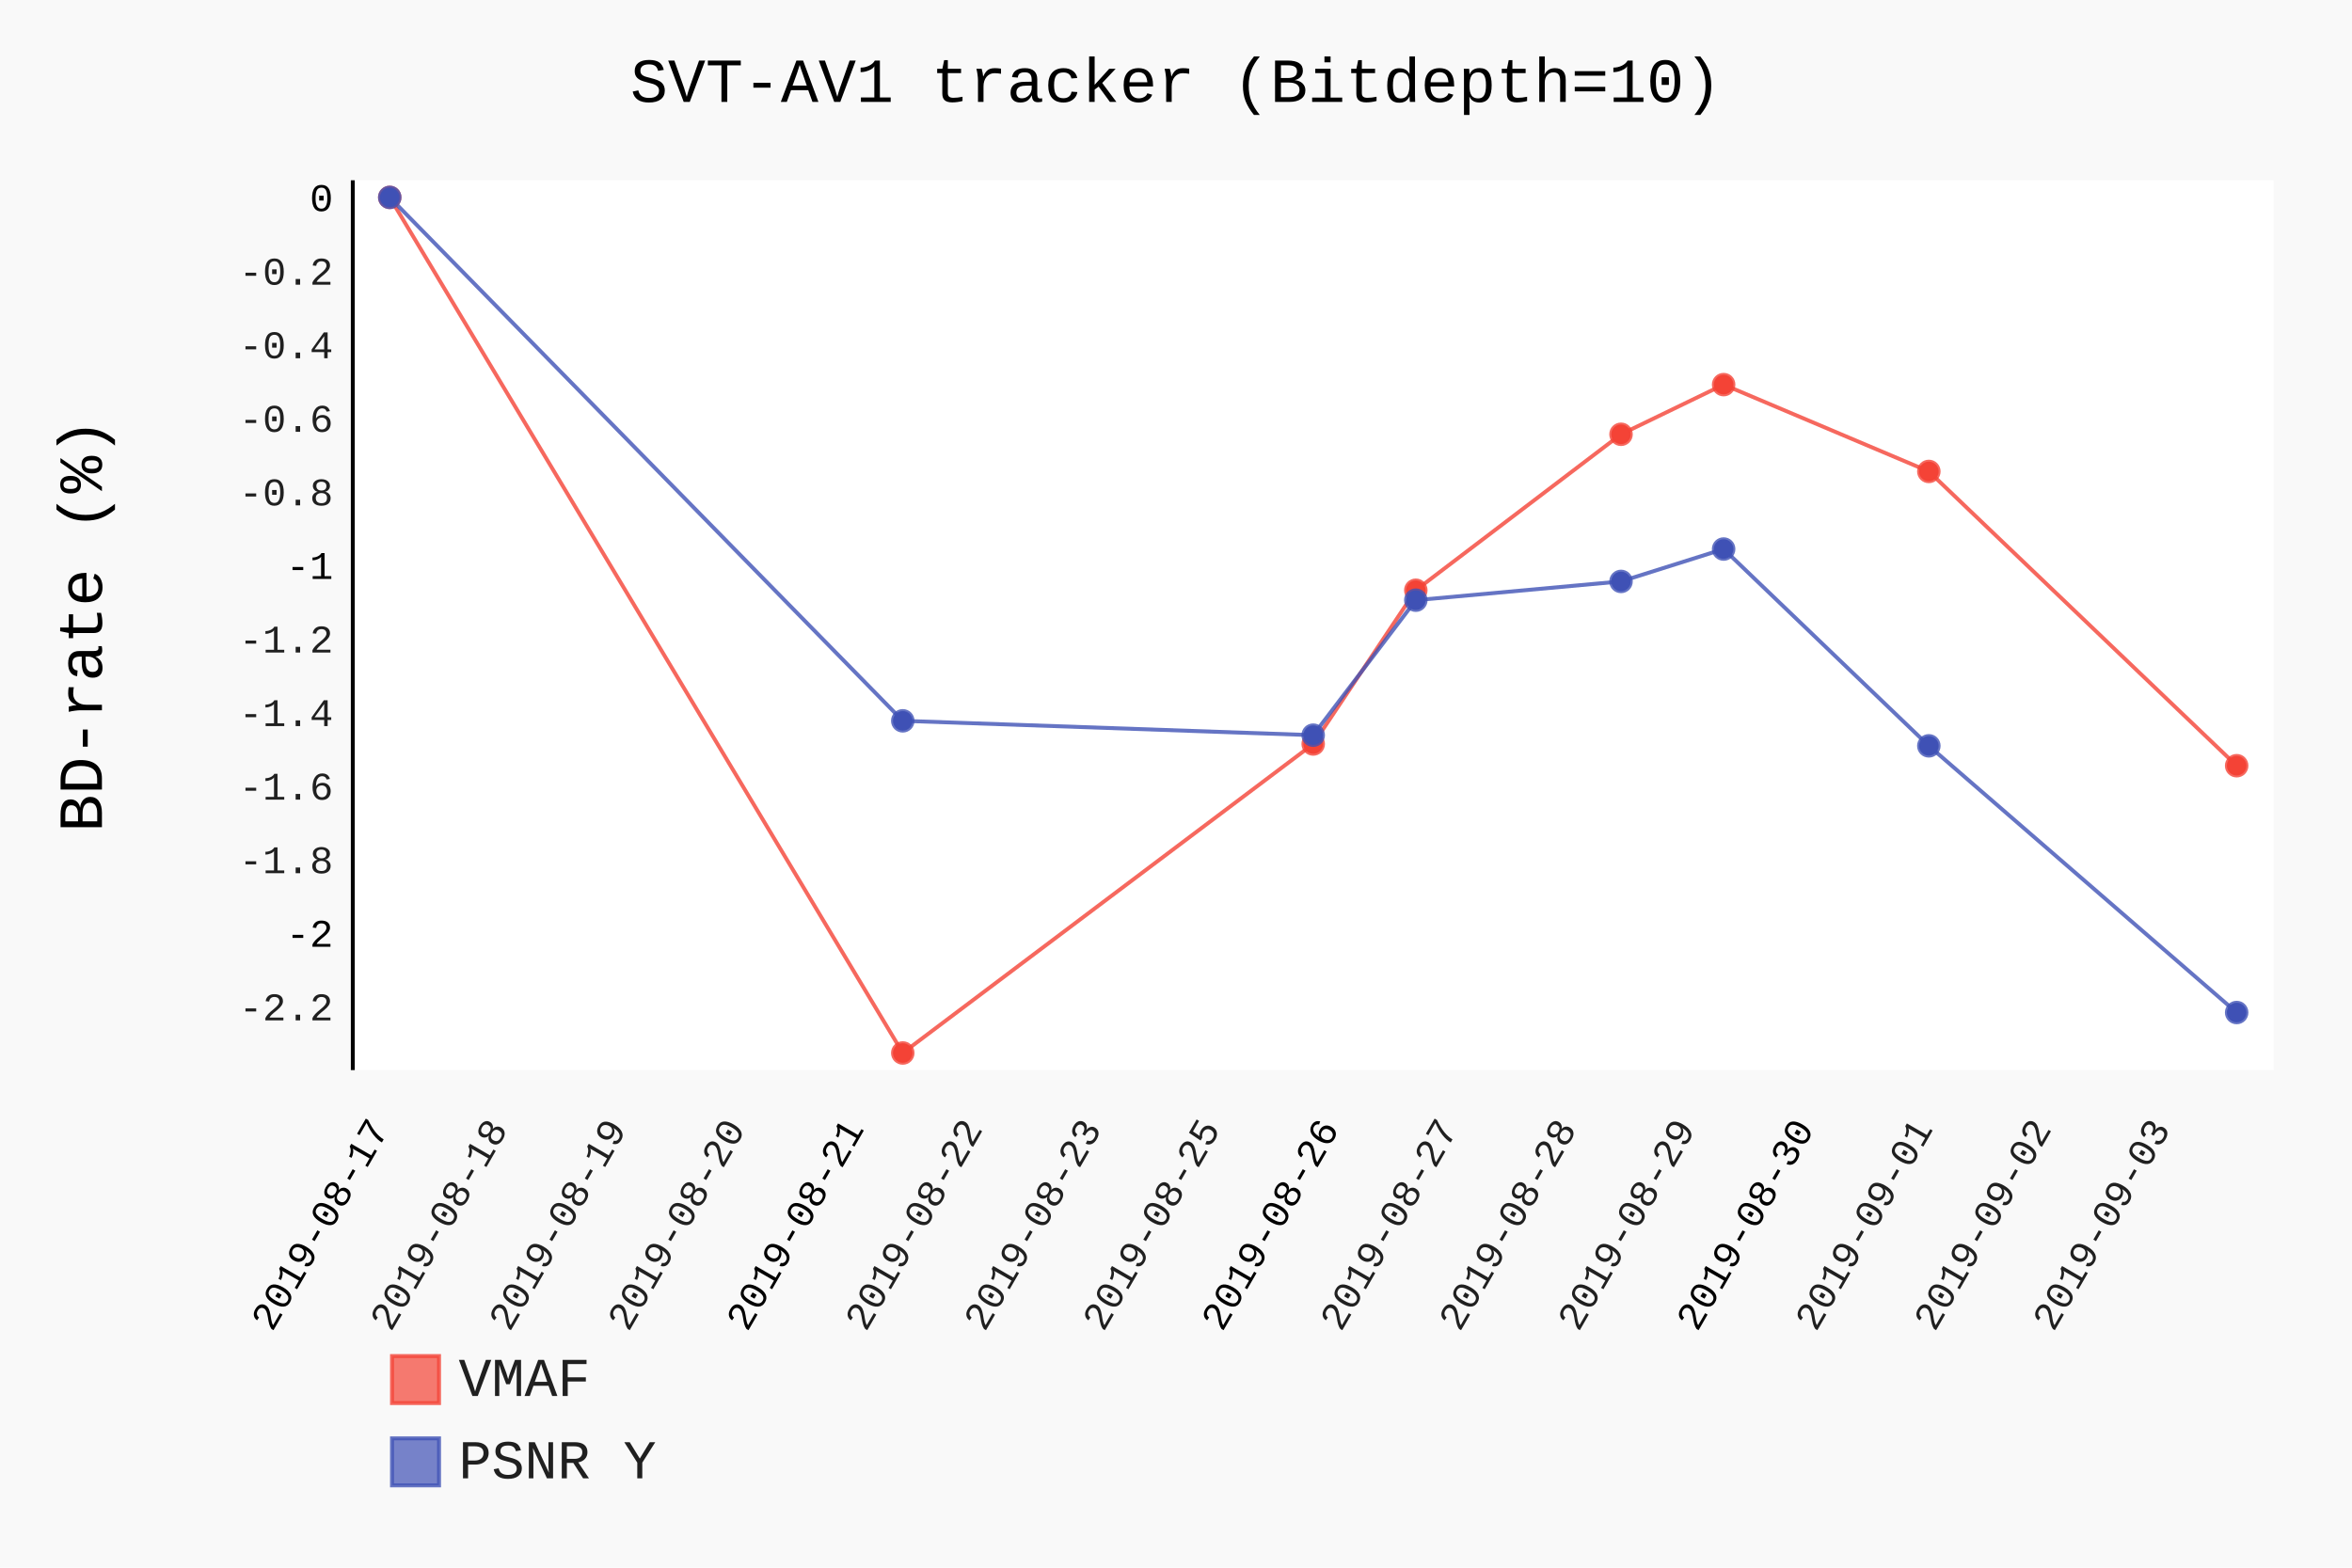
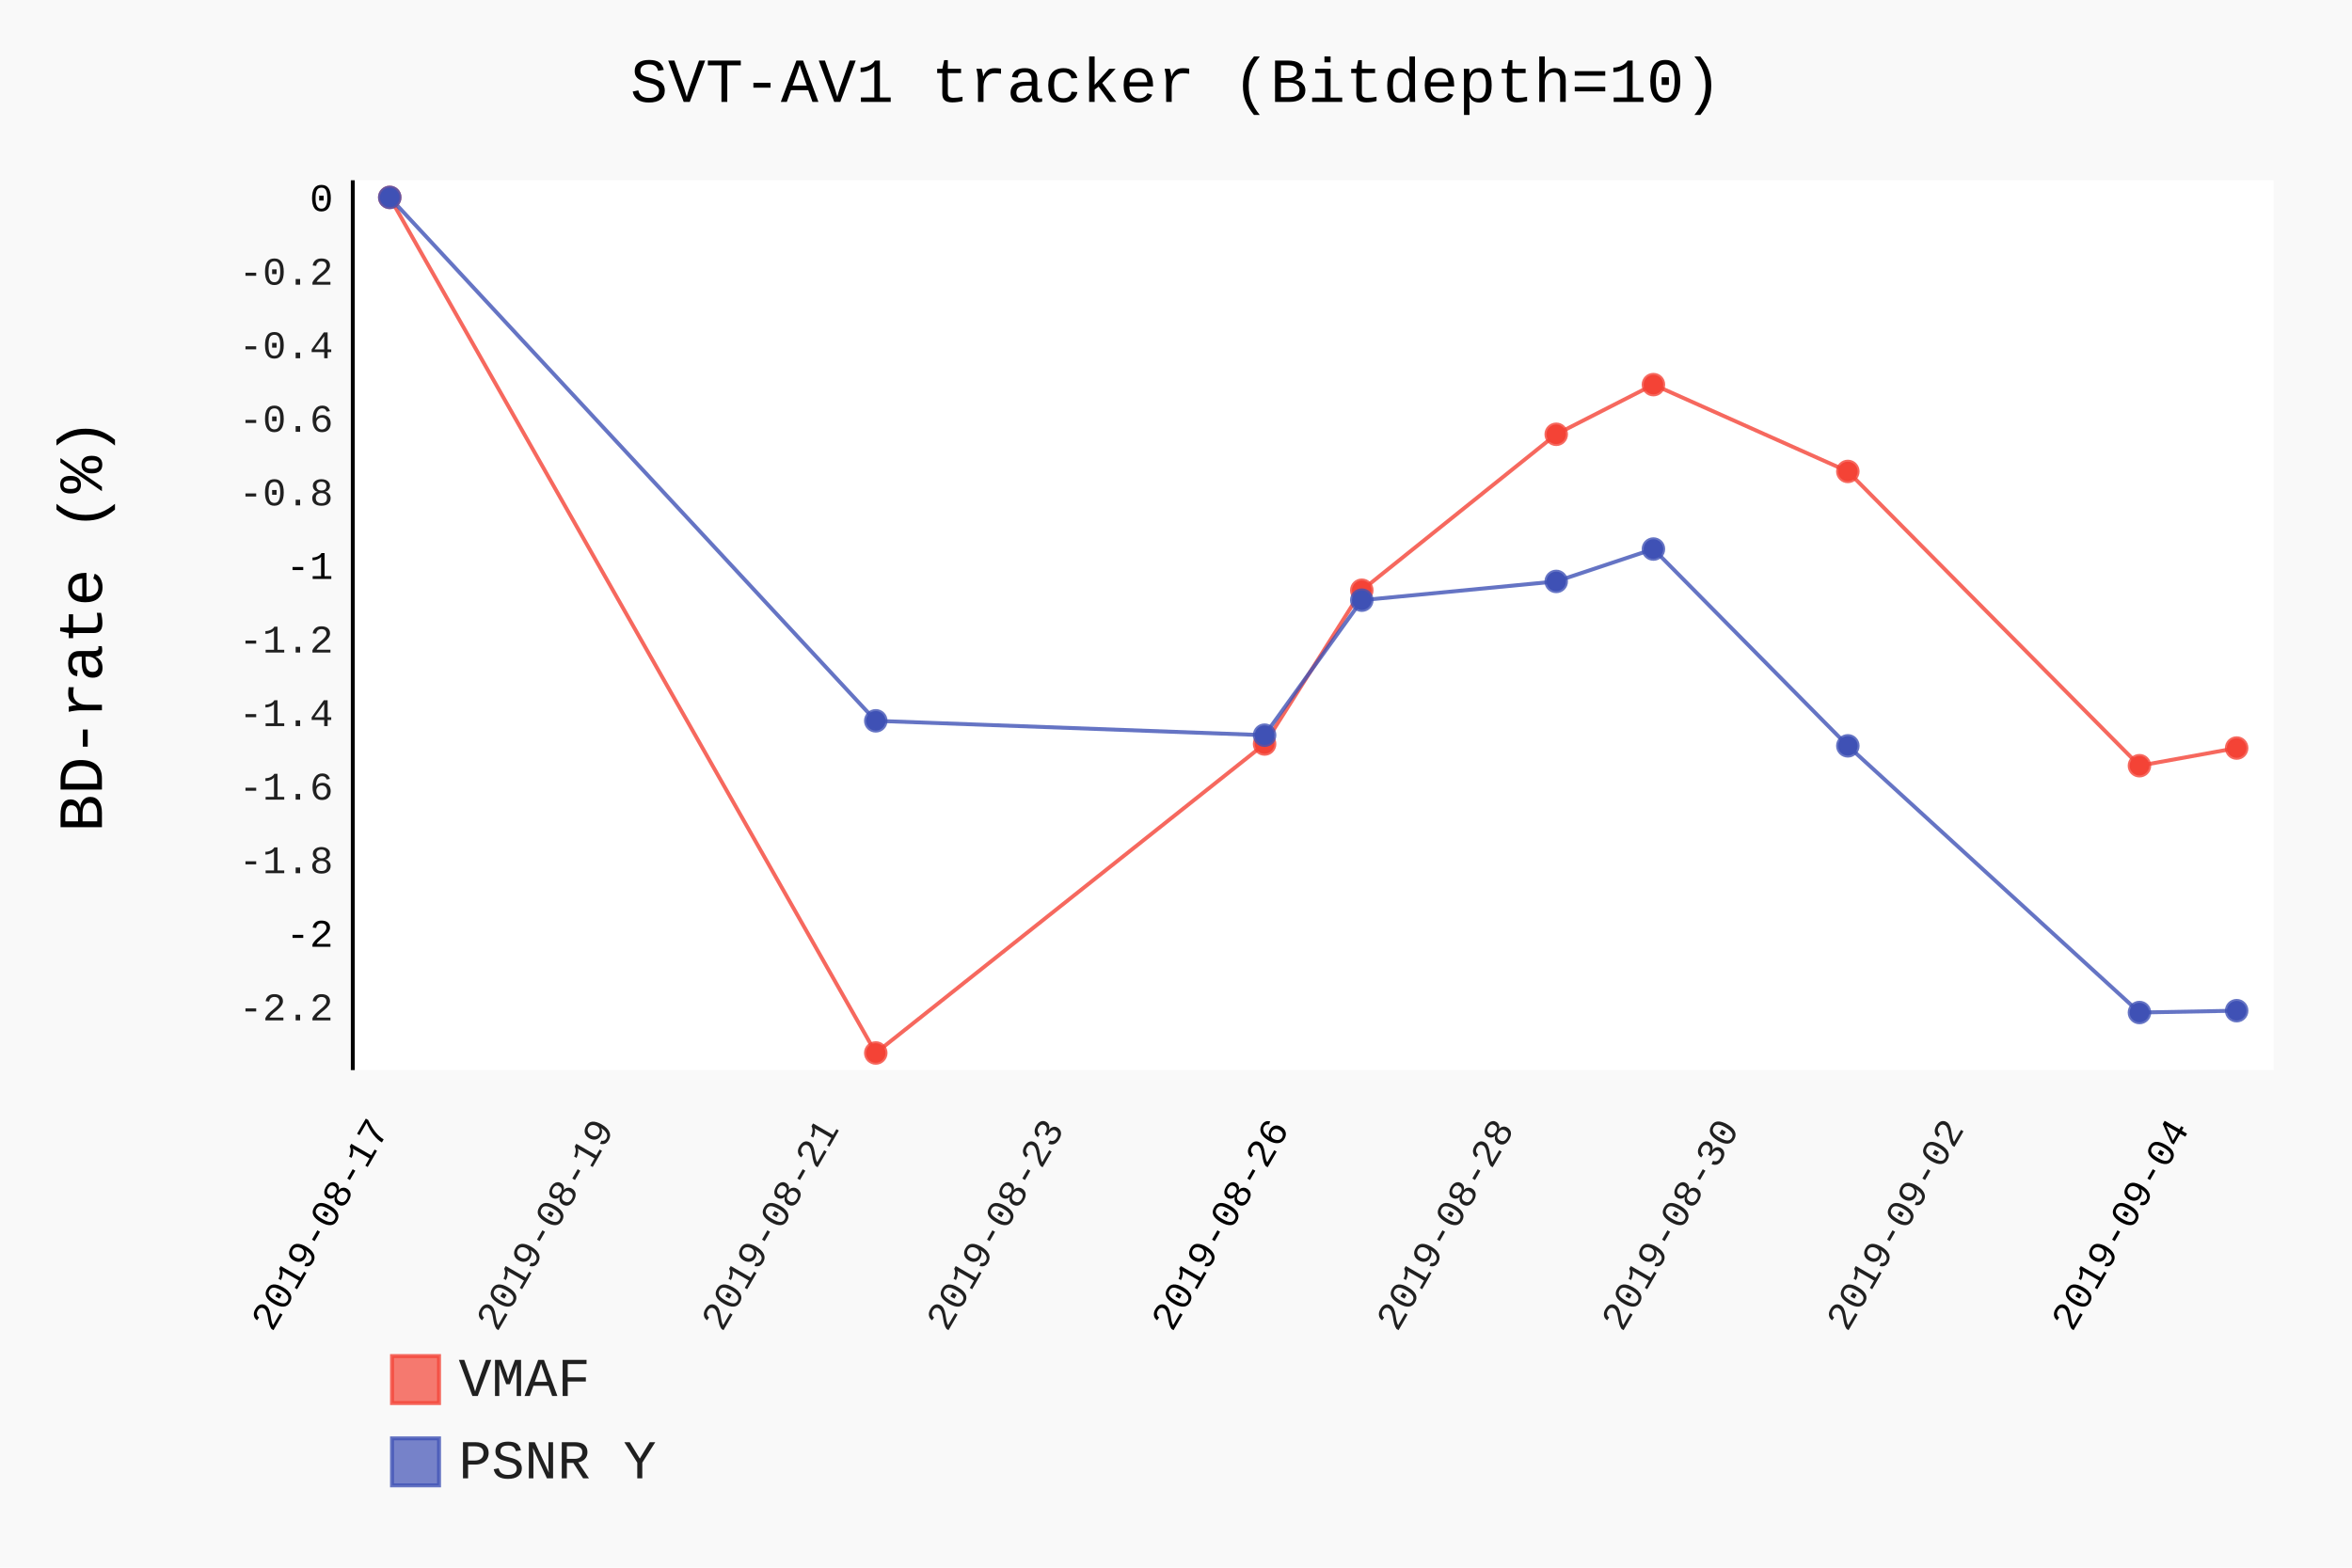
- <svg xmlns="http://www.w3.org/2000/svg" id="chart-e56df686-d0ec-4c31-8e5a-a6c27608fdf3" class="pygal-chart" viewBox="0 0 600 400">
+ <svg xmlns="http://www.w3.org/2000/svg" id="chart-5374470c-604e-4ebb-a780-2211a1948fdf" class="pygal-chart" viewBox="0 0 600 400">
  <defs>
-     <style type="text/css">#chart-e56df686-d0ec-4c31-8e5a-a6c27608fdf3{-webkit-user-select:none;-webkit-font-smoothing:antialiased;font-family:Consolas,"Liberation Mono",Menlo,Courier,monospace}#chart-e56df686-d0ec-4c31-8e5a-a6c27608fdf3 .title{font-family:Consolas,"Liberation Mono",Menlo,Courier,monospace;font-size:16px}#chart-e56df686-d0ec-4c31-8e5a-a6c27608fdf3 .legends .legend text{font-family:Consolas,"Liberation Mono",Menlo,Courier,monospace;font-size:14px}#chart-e56df686-d0ec-4c31-8e5a-a6c27608fdf3 .axis text{font-family:Consolas,"Liberation Mono",Menlo,Courier,monospace;font-size:10px}#chart-e56df686-d0ec-4c31-8e5a-a6c27608fdf3 .axis text.major{font-family:Consolas,"Liberation Mono",Menlo,Courier,monospace;font-size:10px}#chart-e56df686-d0ec-4c31-8e5a-a6c27608fdf3 .text-overlay text.value{font-family:Consolas,"Liberation Mono",Menlo,Courier,monospace;font-size:16px}#chart-e56df686-d0ec-4c31-8e5a-a6c27608fdf3 .text-overlay text.label{font-family:Consolas,"Liberation Mono",Menlo,Courier,monospace;font-size:10px}#chart-e56df686-d0ec-4c31-8e5a-a6c27608fdf3 .tooltip{font-family:Consolas,"Liberation Mono",Menlo,Courier,monospace;font-size:14px}#chart-e56df686-d0ec-4c31-8e5a-a6c27608fdf3 text.no_data{font-family:Consolas,"Liberation Mono",Menlo,Courier,monospace;font-size:64px}
- #chart-e56df686-d0ec-4c31-8e5a-a6c27608fdf3{background-color:rgba(249,249,249,1)}#chart-e56df686-d0ec-4c31-8e5a-a6c27608fdf3 path,#chart-e56df686-d0ec-4c31-8e5a-a6c27608fdf3 line,#chart-e56df686-d0ec-4c31-8e5a-a6c27608fdf3 rect,#chart-e56df686-d0ec-4c31-8e5a-a6c27608fdf3 circle{-webkit-transition:150ms;-moz-transition:150ms;transition:150ms}#chart-e56df686-d0ec-4c31-8e5a-a6c27608fdf3 .graph &gt; .background{fill:rgba(249,249,249,1)}#chart-e56df686-d0ec-4c31-8e5a-a6c27608fdf3 .plot &gt; .background{fill:rgba(255,255,255,1)}#chart-e56df686-d0ec-4c31-8e5a-a6c27608fdf3 .graph{fill:rgba(0,0,0,.87)}#chart-e56df686-d0ec-4c31-8e5a-a6c27608fdf3 text.no_data{fill:rgba(0,0,0,1)}#chart-e56df686-d0ec-4c31-8e5a-a6c27608fdf3 .title{fill:rgba(0,0,0,1)}#chart-e56df686-d0ec-4c31-8e5a-a6c27608fdf3 .legends .legend text{fill:rgba(0,0,0,.87)}#chart-e56df686-d0ec-4c31-8e5a-a6c27608fdf3 .legends .legend:hover text{fill:rgba(0,0,0,1)}#chart-e56df686-d0ec-4c31-8e5a-a6c27608fdf3 .axis .line{stroke:rgba(0,0,0,1)}#chart-e56df686-d0ec-4c31-8e5a-a6c27608fdf3 .axis .guide.line{stroke:rgba(0,0,0,.54)}#chart-e56df686-d0ec-4c31-8e5a-a6c27608fdf3 .axis .major.line{stroke:rgba(0,0,0,.87)}#chart-e56df686-d0ec-4c31-8e5a-a6c27608fdf3 .axis text.major{fill:rgba(0,0,0,1)}#chart-e56df686-d0ec-4c31-8e5a-a6c27608fdf3 .axis.y .guides:hover .guide.line,#chart-e56df686-d0ec-4c31-8e5a-a6c27608fdf3 .line-graph .axis.x .guides:hover .guide.line,#chart-e56df686-d0ec-4c31-8e5a-a6c27608fdf3 .stackedline-graph .axis.x .guides:hover .guide.line,#chart-e56df686-d0ec-4c31-8e5a-a6c27608fdf3 .xy-graph .axis.x .guides:hover .guide.line{stroke:rgba(0,0,0,1)}#chart-e56df686-d0ec-4c31-8e5a-a6c27608fdf3 .axis .guides:hover text{fill:rgba(0,0,0,1)}#chart-e56df686-d0ec-4c31-8e5a-a6c27608fdf3 .reactive{fill-opacity:.7;stroke-opacity:.8}#chart-e56df686-d0ec-4c31-8e5a-a6c27608fdf3 .ci{stroke:rgba(0,0,0,.87)}#chart-e56df686-d0ec-4c31-8e5a-a6c27608fdf3 .reactive.active,#chart-e56df686-d0ec-4c31-8e5a-a6c27608fdf3 .active .reactive{fill-opacity:.8;stroke-opacity:.9;stroke-width:4}#chart-e56df686-d0ec-4c31-8e5a-a6c27608fdf3 .ci .reactive.active{stroke-width:1.5}#chart-e56df686-d0ec-4c31-8e5a-a6c27608fdf3 .series text{fill:rgba(0,0,0,1)}#chart-e56df686-d0ec-4c31-8e5a-a6c27608fdf3 .tooltip rect{fill:rgba(255,255,255,1);stroke:rgba(0,0,0,1);-webkit-transition:opacity 150ms;-moz-transition:opacity 150ms;transition:opacity 150ms}#chart-e56df686-d0ec-4c31-8e5a-a6c27608fdf3 .tooltip .label{fill:rgba(0,0,0,.87)}#chart-e56df686-d0ec-4c31-8e5a-a6c27608fdf3 .tooltip .label{fill:rgba(0,0,0,.87)}#chart-e56df686-d0ec-4c31-8e5a-a6c27608fdf3 .tooltip .legend{font-size:.8em;fill:rgba(0,0,0,.54)}#chart-e56df686-d0ec-4c31-8e5a-a6c27608fdf3 .tooltip .x_label{font-size:.6em;fill:rgba(0,0,0,1)}#chart-e56df686-d0ec-4c31-8e5a-a6c27608fdf3 .tooltip .xlink{font-size:.5em;text-decoration:underline}#chart-e56df686-d0ec-4c31-8e5a-a6c27608fdf3 .tooltip .value{font-size:1.5em}#chart-e56df686-d0ec-4c31-8e5a-a6c27608fdf3 .bound{font-size:.5em}#chart-e56df686-d0ec-4c31-8e5a-a6c27608fdf3 .max-value{font-size:.75em;fill:rgba(0,0,0,.54)}#chart-e56df686-d0ec-4c31-8e5a-a6c27608fdf3 .map-element{fill:rgba(255,255,255,1);stroke:rgba(0,0,0,.54) !important}#chart-e56df686-d0ec-4c31-8e5a-a6c27608fdf3 .map-element .reactive{fill-opacity:inherit;stroke-opacity:inherit}#chart-e56df686-d0ec-4c31-8e5a-a6c27608fdf3 .color-0,#chart-e56df686-d0ec-4c31-8e5a-a6c27608fdf3 .color-0 a:visited{stroke:#F44336;fill:#F44336}#chart-e56df686-d0ec-4c31-8e5a-a6c27608fdf3 .color-1,#chart-e56df686-d0ec-4c31-8e5a-a6c27608fdf3 .color-1 a:visited{stroke:#3F51B5;fill:#3F51B5}#chart-e56df686-d0ec-4c31-8e5a-a6c27608fdf3 .text-overlay .color-0 text{fill:black}#chart-e56df686-d0ec-4c31-8e5a-a6c27608fdf3 .text-overlay .color-1 text{fill:black}
- #chart-e56df686-d0ec-4c31-8e5a-a6c27608fdf3 text.no_data{text-anchor:middle}#chart-e56df686-d0ec-4c31-8e5a-a6c27608fdf3 .guide.line{fill:none}#chart-e56df686-d0ec-4c31-8e5a-a6c27608fdf3 .centered{text-anchor:middle}#chart-e56df686-d0ec-4c31-8e5a-a6c27608fdf3 .title{text-anchor:middle}#chart-e56df686-d0ec-4c31-8e5a-a6c27608fdf3 .legends .legend text{fill-opacity:1}#chart-e56df686-d0ec-4c31-8e5a-a6c27608fdf3 .axis.x text{text-anchor:middle}#chart-e56df686-d0ec-4c31-8e5a-a6c27608fdf3 .axis.x:not(.web) text[transform]{text-anchor:start}#chart-e56df686-d0ec-4c31-8e5a-a6c27608fdf3 .axis.x:not(.web) text[transform].backwards{text-anchor:end}#chart-e56df686-d0ec-4c31-8e5a-a6c27608fdf3 .axis.y text{text-anchor:end}#chart-e56df686-d0ec-4c31-8e5a-a6c27608fdf3 .axis.y text[transform].backwards{text-anchor:start}#chart-e56df686-d0ec-4c31-8e5a-a6c27608fdf3 .axis.y2 text{text-anchor:start}#chart-e56df686-d0ec-4c31-8e5a-a6c27608fdf3 .axis.y2 text[transform].backwards{text-anchor:end}#chart-e56df686-d0ec-4c31-8e5a-a6c27608fdf3 .axis .guide.line{stroke-dasharray:4,4}#chart-e56df686-d0ec-4c31-8e5a-a6c27608fdf3 .axis .major.guide.line{stroke-dasharray:6,6}#chart-e56df686-d0ec-4c31-8e5a-a6c27608fdf3 .horizontal .axis.y .guide.line,#chart-e56df686-d0ec-4c31-8e5a-a6c27608fdf3 .horizontal .axis.y2 .guide.line,#chart-e56df686-d0ec-4c31-8e5a-a6c27608fdf3 .vertical .axis.x .guide.line{opacity:0}#chart-e56df686-d0ec-4c31-8e5a-a6c27608fdf3 .horizontal .axis.always_show .guide.line,#chart-e56df686-d0ec-4c31-8e5a-a6c27608fdf3 .vertical .axis.always_show .guide.line{opacity:1 !important}#chart-e56df686-d0ec-4c31-8e5a-a6c27608fdf3 .axis.y .guides:hover .guide.line,#chart-e56df686-d0ec-4c31-8e5a-a6c27608fdf3 .axis.y2 .guides:hover .guide.line,#chart-e56df686-d0ec-4c31-8e5a-a6c27608fdf3 .axis.x .guides:hover .guide.line{opacity:1}#chart-e56df686-d0ec-4c31-8e5a-a6c27608fdf3 .axis .guides:hover text{opacity:1}#chart-e56df686-d0ec-4c31-8e5a-a6c27608fdf3 .nofill{fill:none}#chart-e56df686-d0ec-4c31-8e5a-a6c27608fdf3 .subtle-fill{fill-opacity:.2}#chart-e56df686-d0ec-4c31-8e5a-a6c27608fdf3 .dot{stroke-width:1px;fill-opacity:1}#chart-e56df686-d0ec-4c31-8e5a-a6c27608fdf3 .dot.active{stroke-width:5px}#chart-e56df686-d0ec-4c31-8e5a-a6c27608fdf3 .dot.negative{fill:transparent}#chart-e56df686-d0ec-4c31-8e5a-a6c27608fdf3 text,#chart-e56df686-d0ec-4c31-8e5a-a6c27608fdf3 tspan{stroke:none !important}#chart-e56df686-d0ec-4c31-8e5a-a6c27608fdf3 .series text.active{opacity:1}#chart-e56df686-d0ec-4c31-8e5a-a6c27608fdf3 .tooltip rect{fill-opacity:.95;stroke-width:.5}#chart-e56df686-d0ec-4c31-8e5a-a6c27608fdf3 .tooltip text{fill-opacity:1}#chart-e56df686-d0ec-4c31-8e5a-a6c27608fdf3 .showable{visibility:hidden}#chart-e56df686-d0ec-4c31-8e5a-a6c27608fdf3 .showable.shown{visibility:visible}#chart-e56df686-d0ec-4c31-8e5a-a6c27608fdf3 .gauge-background{fill:rgba(229,229,229,1);stroke:none}#chart-e56df686-d0ec-4c31-8e5a-a6c27608fdf3 .bg-lines{stroke:rgba(249,249,249,1);stroke-width:2px}</style>
+     <style type="text/css">#chart-5374470c-604e-4ebb-a780-2211a1948fdf{-webkit-user-select:none;-webkit-font-smoothing:antialiased;font-family:Consolas,"Liberation Mono",Menlo,Courier,monospace}#chart-5374470c-604e-4ebb-a780-2211a1948fdf .title{font-family:Consolas,"Liberation Mono",Menlo,Courier,monospace;font-size:16px}#chart-5374470c-604e-4ebb-a780-2211a1948fdf .legends .legend text{font-family:Consolas,"Liberation Mono",Menlo,Courier,monospace;font-size:14px}#chart-5374470c-604e-4ebb-a780-2211a1948fdf .axis text{font-family:Consolas,"Liberation Mono",Menlo,Courier,monospace;font-size:10px}#chart-5374470c-604e-4ebb-a780-2211a1948fdf .axis text.major{font-family:Consolas,"Liberation Mono",Menlo,Courier,monospace;font-size:10px}#chart-5374470c-604e-4ebb-a780-2211a1948fdf .text-overlay text.value{font-family:Consolas,"Liberation Mono",Menlo,Courier,monospace;font-size:16px}#chart-5374470c-604e-4ebb-a780-2211a1948fdf .text-overlay text.label{font-family:Consolas,"Liberation Mono",Menlo,Courier,monospace;font-size:10px}#chart-5374470c-604e-4ebb-a780-2211a1948fdf .tooltip{font-family:Consolas,"Liberation Mono",Menlo,Courier,monospace;font-size:14px}#chart-5374470c-604e-4ebb-a780-2211a1948fdf text.no_data{font-family:Consolas,"Liberation Mono",Menlo,Courier,monospace;font-size:64px}
+ #chart-5374470c-604e-4ebb-a780-2211a1948fdf{background-color:rgba(249,249,249,1)}#chart-5374470c-604e-4ebb-a780-2211a1948fdf path,#chart-5374470c-604e-4ebb-a780-2211a1948fdf line,#chart-5374470c-604e-4ebb-a780-2211a1948fdf rect,#chart-5374470c-604e-4ebb-a780-2211a1948fdf circle{-webkit-transition:150ms;-moz-transition:150ms;transition:150ms}#chart-5374470c-604e-4ebb-a780-2211a1948fdf .graph &gt; .background{fill:rgba(249,249,249,1)}#chart-5374470c-604e-4ebb-a780-2211a1948fdf .plot &gt; .background{fill:rgba(255,255,255,1)}#chart-5374470c-604e-4ebb-a780-2211a1948fdf .graph{fill:rgba(0,0,0,.87)}#chart-5374470c-604e-4ebb-a780-2211a1948fdf text.no_data{fill:rgba(0,0,0,1)}#chart-5374470c-604e-4ebb-a780-2211a1948fdf .title{fill:rgba(0,0,0,1)}#chart-5374470c-604e-4ebb-a780-2211a1948fdf .legends .legend text{fill:rgba(0,0,0,.87)}#chart-5374470c-604e-4ebb-a780-2211a1948fdf .legends .legend:hover text{fill:rgba(0,0,0,1)}#chart-5374470c-604e-4ebb-a780-2211a1948fdf .axis .line{stroke:rgba(0,0,0,1)}#chart-5374470c-604e-4ebb-a780-2211a1948fdf .axis .guide.line{stroke:rgba(0,0,0,.54)}#chart-5374470c-604e-4ebb-a780-2211a1948fdf .axis .major.line{stroke:rgba(0,0,0,.87)}#chart-5374470c-604e-4ebb-a780-2211a1948fdf .axis text.major{fill:rgba(0,0,0,1)}#chart-5374470c-604e-4ebb-a780-2211a1948fdf .axis.y .guides:hover .guide.line,#chart-5374470c-604e-4ebb-a780-2211a1948fdf .line-graph .axis.x .guides:hover .guide.line,#chart-5374470c-604e-4ebb-a780-2211a1948fdf .stackedline-graph .axis.x .guides:hover .guide.line,#chart-5374470c-604e-4ebb-a780-2211a1948fdf .xy-graph .axis.x .guides:hover .guide.line{stroke:rgba(0,0,0,1)}#chart-5374470c-604e-4ebb-a780-2211a1948fdf .axis .guides:hover text{fill:rgba(0,0,0,1)}#chart-5374470c-604e-4ebb-a780-2211a1948fdf .reactive{fill-opacity:.7;stroke-opacity:.8}#chart-5374470c-604e-4ebb-a780-2211a1948fdf .ci{stroke:rgba(0,0,0,.87)}#chart-5374470c-604e-4ebb-a780-2211a1948fdf .reactive.active,#chart-5374470c-604e-4ebb-a780-2211a1948fdf .active .reactive{fill-opacity:.8;stroke-opacity:.9;stroke-width:4}#chart-5374470c-604e-4ebb-a780-2211a1948fdf .ci .reactive.active{stroke-width:1.5}#chart-5374470c-604e-4ebb-a780-2211a1948fdf .series text{fill:rgba(0,0,0,1)}#chart-5374470c-604e-4ebb-a780-2211a1948fdf .tooltip rect{fill:rgba(255,255,255,1);stroke:rgba(0,0,0,1);-webkit-transition:opacity 150ms;-moz-transition:opacity 150ms;transition:opacity 150ms}#chart-5374470c-604e-4ebb-a780-2211a1948fdf .tooltip .label{fill:rgba(0,0,0,.87)}#chart-5374470c-604e-4ebb-a780-2211a1948fdf .tooltip .label{fill:rgba(0,0,0,.87)}#chart-5374470c-604e-4ebb-a780-2211a1948fdf .tooltip .legend{font-size:.8em;fill:rgba(0,0,0,.54)}#chart-5374470c-604e-4ebb-a780-2211a1948fdf .tooltip .x_label{font-size:.6em;fill:rgba(0,0,0,1)}#chart-5374470c-604e-4ebb-a780-2211a1948fdf .tooltip .xlink{font-size:.5em;text-decoration:underline}#chart-5374470c-604e-4ebb-a780-2211a1948fdf .tooltip .value{font-size:1.5em}#chart-5374470c-604e-4ebb-a780-2211a1948fdf .bound{font-size:.5em}#chart-5374470c-604e-4ebb-a780-2211a1948fdf .max-value{font-size:.75em;fill:rgba(0,0,0,.54)}#chart-5374470c-604e-4ebb-a780-2211a1948fdf .map-element{fill:rgba(255,255,255,1);stroke:rgba(0,0,0,.54) !important}#chart-5374470c-604e-4ebb-a780-2211a1948fdf .map-element .reactive{fill-opacity:inherit;stroke-opacity:inherit}#chart-5374470c-604e-4ebb-a780-2211a1948fdf .color-0,#chart-5374470c-604e-4ebb-a780-2211a1948fdf .color-0 a:visited{stroke:#F44336;fill:#F44336}#chart-5374470c-604e-4ebb-a780-2211a1948fdf .color-1,#chart-5374470c-604e-4ebb-a780-2211a1948fdf .color-1 a:visited{stroke:#3F51B5;fill:#3F51B5}#chart-5374470c-604e-4ebb-a780-2211a1948fdf .text-overlay .color-0 text{fill:black}#chart-5374470c-604e-4ebb-a780-2211a1948fdf .text-overlay .color-1 text{fill:black}
+ #chart-5374470c-604e-4ebb-a780-2211a1948fdf text.no_data{text-anchor:middle}#chart-5374470c-604e-4ebb-a780-2211a1948fdf .guide.line{fill:none}#chart-5374470c-604e-4ebb-a780-2211a1948fdf .centered{text-anchor:middle}#chart-5374470c-604e-4ebb-a780-2211a1948fdf .title{text-anchor:middle}#chart-5374470c-604e-4ebb-a780-2211a1948fdf .legends .legend text{fill-opacity:1}#chart-5374470c-604e-4ebb-a780-2211a1948fdf .axis.x text{text-anchor:middle}#chart-5374470c-604e-4ebb-a780-2211a1948fdf .axis.x:not(.web) text[transform]{text-anchor:start}#chart-5374470c-604e-4ebb-a780-2211a1948fdf .axis.x:not(.web) text[transform].backwards{text-anchor:end}#chart-5374470c-604e-4ebb-a780-2211a1948fdf .axis.y text{text-anchor:end}#chart-5374470c-604e-4ebb-a780-2211a1948fdf .axis.y text[transform].backwards{text-anchor:start}#chart-5374470c-604e-4ebb-a780-2211a1948fdf .axis.y2 text{text-anchor:start}#chart-5374470c-604e-4ebb-a780-2211a1948fdf .axis.y2 text[transform].backwards{text-anchor:end}#chart-5374470c-604e-4ebb-a780-2211a1948fdf .axis .guide.line{stroke-dasharray:4,4}#chart-5374470c-604e-4ebb-a780-2211a1948fdf .axis .major.guide.line{stroke-dasharray:6,6}#chart-5374470c-604e-4ebb-a780-2211a1948fdf .horizontal .axis.y .guide.line,#chart-5374470c-604e-4ebb-a780-2211a1948fdf .horizontal .axis.y2 .guide.line,#chart-5374470c-604e-4ebb-a780-2211a1948fdf .vertical .axis.x .guide.line{opacity:0}#chart-5374470c-604e-4ebb-a780-2211a1948fdf .horizontal .axis.always_show .guide.line,#chart-5374470c-604e-4ebb-a780-2211a1948fdf .vertical .axis.always_show .guide.line{opacity:1 !important}#chart-5374470c-604e-4ebb-a780-2211a1948fdf .axis.y .guides:hover .guide.line,#chart-5374470c-604e-4ebb-a780-2211a1948fdf .axis.y2 .guides:hover .guide.line,#chart-5374470c-604e-4ebb-a780-2211a1948fdf .axis.x .guides:hover .guide.line{opacity:1}#chart-5374470c-604e-4ebb-a780-2211a1948fdf .axis .guides:hover text{opacity:1}#chart-5374470c-604e-4ebb-a780-2211a1948fdf .nofill{fill:none}#chart-5374470c-604e-4ebb-a780-2211a1948fdf .subtle-fill{fill-opacity:.2}#chart-5374470c-604e-4ebb-a780-2211a1948fdf .dot{stroke-width:1px;fill-opacity:1}#chart-5374470c-604e-4ebb-a780-2211a1948fdf .dot.active{stroke-width:5px}#chart-5374470c-604e-4ebb-a780-2211a1948fdf .dot.negative{fill:transparent}#chart-5374470c-604e-4ebb-a780-2211a1948fdf text,#chart-5374470c-604e-4ebb-a780-2211a1948fdf tspan{stroke:none !important}#chart-5374470c-604e-4ebb-a780-2211a1948fdf .series text.active{opacity:1}#chart-5374470c-604e-4ebb-a780-2211a1948fdf .tooltip rect{fill-opacity:.95;stroke-width:.5}#chart-5374470c-604e-4ebb-a780-2211a1948fdf .tooltip text{fill-opacity:1}#chart-5374470c-604e-4ebb-a780-2211a1948fdf .showable{visibility:hidden}#chart-5374470c-604e-4ebb-a780-2211a1948fdf .showable.shown{visibility:visible}#chart-5374470c-604e-4ebb-a780-2211a1948fdf .gauge-background{fill:rgba(229,229,229,1);stroke:none}#chart-5374470c-604e-4ebb-a780-2211a1948fdf .bg-lines{stroke:rgba(249,249,249,1);stroke-width:2px}</style>
  </defs>
  <g class="graph datetimeline-graph vertical">
    <rect class="background" height="400" width="600" x="0" y="0" />
    <g class="plot" transform="translate(90, 46)">
      <rect class="background" height="227.038" width="490.0" x="0" y="0" />
      <g class="axis y">
        <g class="guides">
          <text class="" x="-5" y="214.347">-2.2</text>
        </g>
        <g class="guides">
          <text class="major" x="-5" y="195.576">-2</text>
        </g>
        <g class="guides">
          <text class="" x="-5" y="176.805">-1.8</text>
        </g>
        <g class="guides">
          <text class="" x="-5" y="158.034">-1.6</text>
        </g>
        <g class="guides">
          <text class="" x="-5" y="139.263">-1.4</text>
        </g>
        <g class="guides">
          <text class="" x="-5" y="120.492">-1.2</text>
        </g>
        <g class="guides">
          <text class="major" x="-5" y="101.721">-1</text>
        </g>
        <g class="guides">
          <text class="" x="-5" y="82.95">-0.8</text>
        </g>
        <g class="guides">
          <text class="" x="-5" y="64.179">-0.6</text>
        </g>
        <g class="guides">
          <text class="" x="-5" y="45.408">-0.4</text>
        </g>
        <g class="guides">
          <text class="" x="-5" y="26.637">-0.2</text>
        </g>
        <g class="guides">
          <text class="major" x="-5" y="7.866">0</text>
        </g>
      </g>
      <g class="axis x">
        <path class="line" d="M0 0 v227.038" />
        <g class="guides">
          <path class="major guide line" d="M9.423 0 v227.038" />
          <text class="major backwards" x="9.423" y="242.038" transform="rotate(300 9.423077 242.0385)">2019-08-17</text>
        </g>
        <g class="guides">
-           <path class="guide line" d="M39.718 0 v227.038" />
-           <text class="backwards" x="39.718" y="242.038" transform="rotate(300 39.71846 242.0385)">2019-08-18</text>
+           <path class="guide line" d="M66.825 0 v227.038" />
+           <text class="backwards" x="66.825" y="242.038" transform="rotate(300 66.82486 242.0385)">2019-08-19</text>
        </g>
        <g class="guides">
-           <path class="guide line" d="M70.014 0 v227.038" />
-           <text class="backwards" x="70.014" y="242.038" transform="rotate(300 70.01385 242.0385)">2019-08-19</text>
+           <path class="guide line" d="M124.227 0 v227.038" />
+           <text class="backwards" x="124.227" y="242.038" transform="rotate(300 124.2266 242.0385)">2019-08-21</text>
        </g>
        <g class="guides">
-           <path class="guide line" d="M100.309 0 v227.038" />
-           <text class="backwards" x="100.309" y="242.038" transform="rotate(300 100.3092 242.0385)">2019-08-20</text>
+           <path class="guide line" d="M181.628 0 v227.038" />
+           <text class="backwards" x="181.628" y="242.038" transform="rotate(300 181.6284 242.0385)">2019-08-23</text>
        </g>
        <g class="guides">
-           <path class="major guide line" d="M130.605 0 v227.038" />
-           <text class="major backwards" x="130.605" y="242.038" transform="rotate(300 130.6046 242.0385)">2019-08-21</text>
+           <path class="major guide line" d="M239.03 0 v227.038" />
+           <text class="major backwards" x="239.03" y="242.038" transform="rotate(300 239.0302 242.0385)">2019-08-26</text>
        </g>
        <g class="guides">
-           <path class="guide line" d="M160.9 0 v227.038" />
-           <text class="backwards" x="160.9" y="242.038" transform="rotate(300 160.9 242.0385)">2019-08-22</text>
+           <path class="guide line" d="M296.432 0 v227.038" />
+           <text class="backwards" x="296.432" y="242.038" transform="rotate(300 296.432 242.0385)">2019-08-28</text>
        </g>
        <g class="guides">
-           <path class="guide line" d="M191.195 0 v227.038" />
-           <text class="backwards" x="191.195" y="242.038" transform="rotate(300 191.1954 242.0385)">2019-08-23</text>
+           <path class="guide line" d="M353.834 0 v227.038" />
+           <text class="backwards" x="353.834" y="242.038" transform="rotate(300 353.8338 242.0385)">2019-08-30</text>
        </g>
        <g class="guides">
-           <path class="guide line" d="M221.491 0 v227.038" />
-           <text class="backwards" x="221.491" y="242.038" transform="rotate(300 221.4908 242.0385)">2019-08-25</text>
+           <path class="guide line" d="M411.236 0 v227.038" />
+           <text class="backwards" x="411.236" y="242.038" transform="rotate(300 411.2356 242.0385)">2019-09-02</text>
        </g>
        <g class="guides">
-           <path class="major guide line" d="M251.786 0 v227.038" />
-           <text class="major backwards" x="251.786" y="242.038" transform="rotate(300 251.7862 242.0385)">2019-08-26</text>
-         </g>
-         <g class="guides">
-           <path class="guide line" d="M282.082 0 v227.038" />
-           <text class="backwards" x="282.082" y="242.038" transform="rotate(300 282.0816 242.0385)">2019-08-27</text>
-         </g>
-         <g class="guides">
-           <path class="guide line" d="M312.377 0 v227.038" />
-           <text class="backwards" x="312.377" y="242.038" transform="rotate(300 312.3769 242.0385)">2019-08-28</text>
-         </g>
-         <g class="guides">
-           <path class="guide line" d="M342.672 0 v227.038" />
-           <text class="backwards" x="342.672" y="242.038" transform="rotate(300 342.6723 242.0385)">2019-08-29</text>
-         </g>
-         <g class="guides">
-           <path class="major guide line" d="M372.968 0 v227.038" />
-           <text class="major backwards" x="372.968" y="242.038" transform="rotate(300 372.9677 242.0385)">2019-08-30</text>
-         </g>
-         <g class="guides">
-           <path class="guide line" d="M403.263 0 v227.038" />
-           <text class="backwards" x="403.263" y="242.038" transform="rotate(300 403.2631 242.0385)">2019-09-01</text>
-         </g>
-         <g class="guides">
-           <path class="guide line" d="M433.558 0 v227.038" />
-           <text class="backwards" x="433.558" y="242.038" transform="rotate(300 433.5585 242.0385)">2019-09-02</text>
-         </g>
-         <g class="guides">
-           <path class="guide line" d="M463.854 0 v227.038" />
-           <text class="backwards" x="463.854" y="242.038" transform="rotate(300 463.8539 242.0385)">2019-09-03</text>
+           <path class="major guide line" d="M468.637 0 v227.038" />
+           <text class="major backwards" x="468.637" y="242.038" transform="rotate(300 468.6374 242.0385)">2019-09-04</text>
        </g>
      </g>
      <g class="series serie-0 color-0">
-         <path class="line reactive nofill" d="M9.423 4.366 L140.299 222.672 245 143.834 271.175 104.603 323.526 64.809 349.701 52.138 402.051 74.288 480.577 149.372" />
+         <path class="line reactive nofill" d="M9.423 4.366 L133.411 222.672 232.601 143.834 257.399 104.603 306.994 64.809 331.791 52.138 381.387 74.288 455.779 149.372 480.577 144.867" />
      </g>
      <g class="series serie-1 color-1">
-         <path class="line reactive nofill" d="M9.423 4.366 L140.299 137.921 245 141.582 271.175 107.137 323.526 102.351 349.701 94.091 402.051 144.304 480.577 212.348" />
+         <path class="line reactive nofill" d="M9.423 4.366 L133.411 137.921 232.601 141.582 257.399 107.137 306.994 102.351 331.791 94.091 381.387 144.304 455.779 212.348 480.577 211.879" />
      </g>
    </g>
    <g class="titles">
      <text class="title plot_title" x="300.0" y="26">SVT-AV1 tracker (Bitdepth=10)</text>
      <text class="title" x="0" y="185.519" transform="rotate(-90 0 159.5192)">BD-rate (%)</text>
    </g>
    <g class="plot overlay" transform="translate(90, 46)">
      <g class="series serie-0 color-0">
        <g class="dots">
          <circle class="dot reactive tooltip-trigger" cx="9.423" cy="4.366" r="2.5" />
        </g>
        <g class="dots">
-           <circle class="dot reactive tooltip-trigger" cx="140.299" cy="222.672" r="2.5" />
+           <circle class="dot reactive tooltip-trigger" cx="133.411" cy="222.672" r="2.5" />
        </g>
        <g class="dots">
-           <circle class="dot reactive tooltip-trigger" cx="245.0" cy="143.834" r="2.5" />
+           <circle class="dot reactive tooltip-trigger" cx="232.601" cy="143.834" r="2.5" />
        </g>
        <g class="dots">
-           <circle class="dot reactive tooltip-trigger" cx="271.175" cy="104.603" r="2.5" />
+           <circle class="dot reactive tooltip-trigger" cx="257.399" cy="104.603" r="2.5" />
        </g>
        <g class="dots">
-           <circle class="dot reactive tooltip-trigger" cx="323.526" cy="64.809" r="2.5" />
+           <circle class="dot reactive tooltip-trigger" cx="306.994" cy="64.809" r="2.5" />
        </g>
        <g class="dots">
-           <circle class="dot reactive tooltip-trigger" cx="349.701" cy="52.138" r="2.5" />
+           <circle class="dot reactive tooltip-trigger" cx="331.791" cy="52.138" r="2.5" />
        </g>
        <g class="dots">
-           <circle class="dot reactive tooltip-trigger" cx="402.051" cy="74.288" r="2.5" />
+           <circle class="dot reactive tooltip-trigger" cx="381.387" cy="74.288" r="2.5" />
        </g>
        <g class="dots">
-           <circle class="dot reactive tooltip-trigger" cx="480.577" cy="149.372" r="2.5" />
+           <circle class="dot reactive tooltip-trigger" cx="455.779" cy="149.372" r="2.5" />
+         </g>
+         <g class="dots">
+           <circle class="dot reactive tooltip-trigger" cx="480.577" cy="144.867" r="2.5" />
        </g>
      </g>
      <g class="series serie-1 color-1">
        <g class="dots">
          <circle class="dot reactive tooltip-trigger" cx="9.423" cy="4.366" r="2.5" />
        </g>
        <g class="dots">
-           <circle class="dot reactive tooltip-trigger" cx="140.299" cy="137.921" r="2.5" />
+           <circle class="dot reactive tooltip-trigger" cx="133.411" cy="137.921" r="2.5" />
        </g>
        <g class="dots">
-           <circle class="dot reactive tooltip-trigger" cx="245.0" cy="141.582" r="2.5" />
+           <circle class="dot reactive tooltip-trigger" cx="232.601" cy="141.582" r="2.5" />
        </g>
        <g class="dots">
-           <circle class="dot reactive tooltip-trigger" cx="271.175" cy="107.137" r="2.5" />
+           <circle class="dot reactive tooltip-trigger" cx="257.399" cy="107.137" r="2.5" />
        </g>
        <g class="dots">
-           <circle class="dot reactive tooltip-trigger" cx="323.526" cy="102.351" r="2.5" />
+           <circle class="dot reactive tooltip-trigger" cx="306.994" cy="102.351" r="2.5" />
        </g>
        <g class="dots">
-           <circle class="dot reactive tooltip-trigger" cx="349.701" cy="94.091" r="2.5" />
+           <circle class="dot reactive tooltip-trigger" cx="331.791" cy="94.091" r="2.5" />
        </g>
        <g class="dots">
-           <circle class="dot reactive tooltip-trigger" cx="402.051" cy="144.304" r="2.5" />
+           <circle class="dot reactive tooltip-trigger" cx="381.387" cy="144.304" r="2.5" />
        </g>
        <g class="dots">
-           <circle class="dot reactive tooltip-trigger" cx="480.577" cy="212.348" r="2.5" />
+           <circle class="dot reactive tooltip-trigger" cx="455.779" cy="212.348" r="2.5" />
+         </g>
+         <g class="dots">
+           <circle class="dot reactive tooltip-trigger" cx="480.577" cy="211.879" r="2.5" />
        </g>
      </g>
    </g>
    <g class="plot text-overlay" transform="translate(90, 46)">
      <g class="series serie-0 color-0" />
      <g class="series serie-1 color-1" />
    </g>
    <g class="plot tooltip-overlay" transform="translate(90, 46)">
      <g class="tooltip" style="opacity: 0" transform="translate(0 0)">
        <rect class="tooltip-box" height="0" rx="0" ry="0" width="0" />
        <g class="text" />
      </g>
    </g>
    <g class="legends" transform="translate(100, 345)">
      <g class="legend reactive activate-serie" id="activate-serie-0">
        <rect class="color-0 reactive" height="12" width="12" x="0.0" y="1.0" />
        <text x="17.0" y="11.2">VMAF</text>
      </g>
      <g class="legend reactive activate-serie" id="activate-serie-1">
        <rect class="color-1 reactive" height="12" width="12" x="0.0" y="22.0" />
        <text x="17.0" y="32.2">PSNR Y</text>
      </g>
    </g>
  </g>
</svg>
